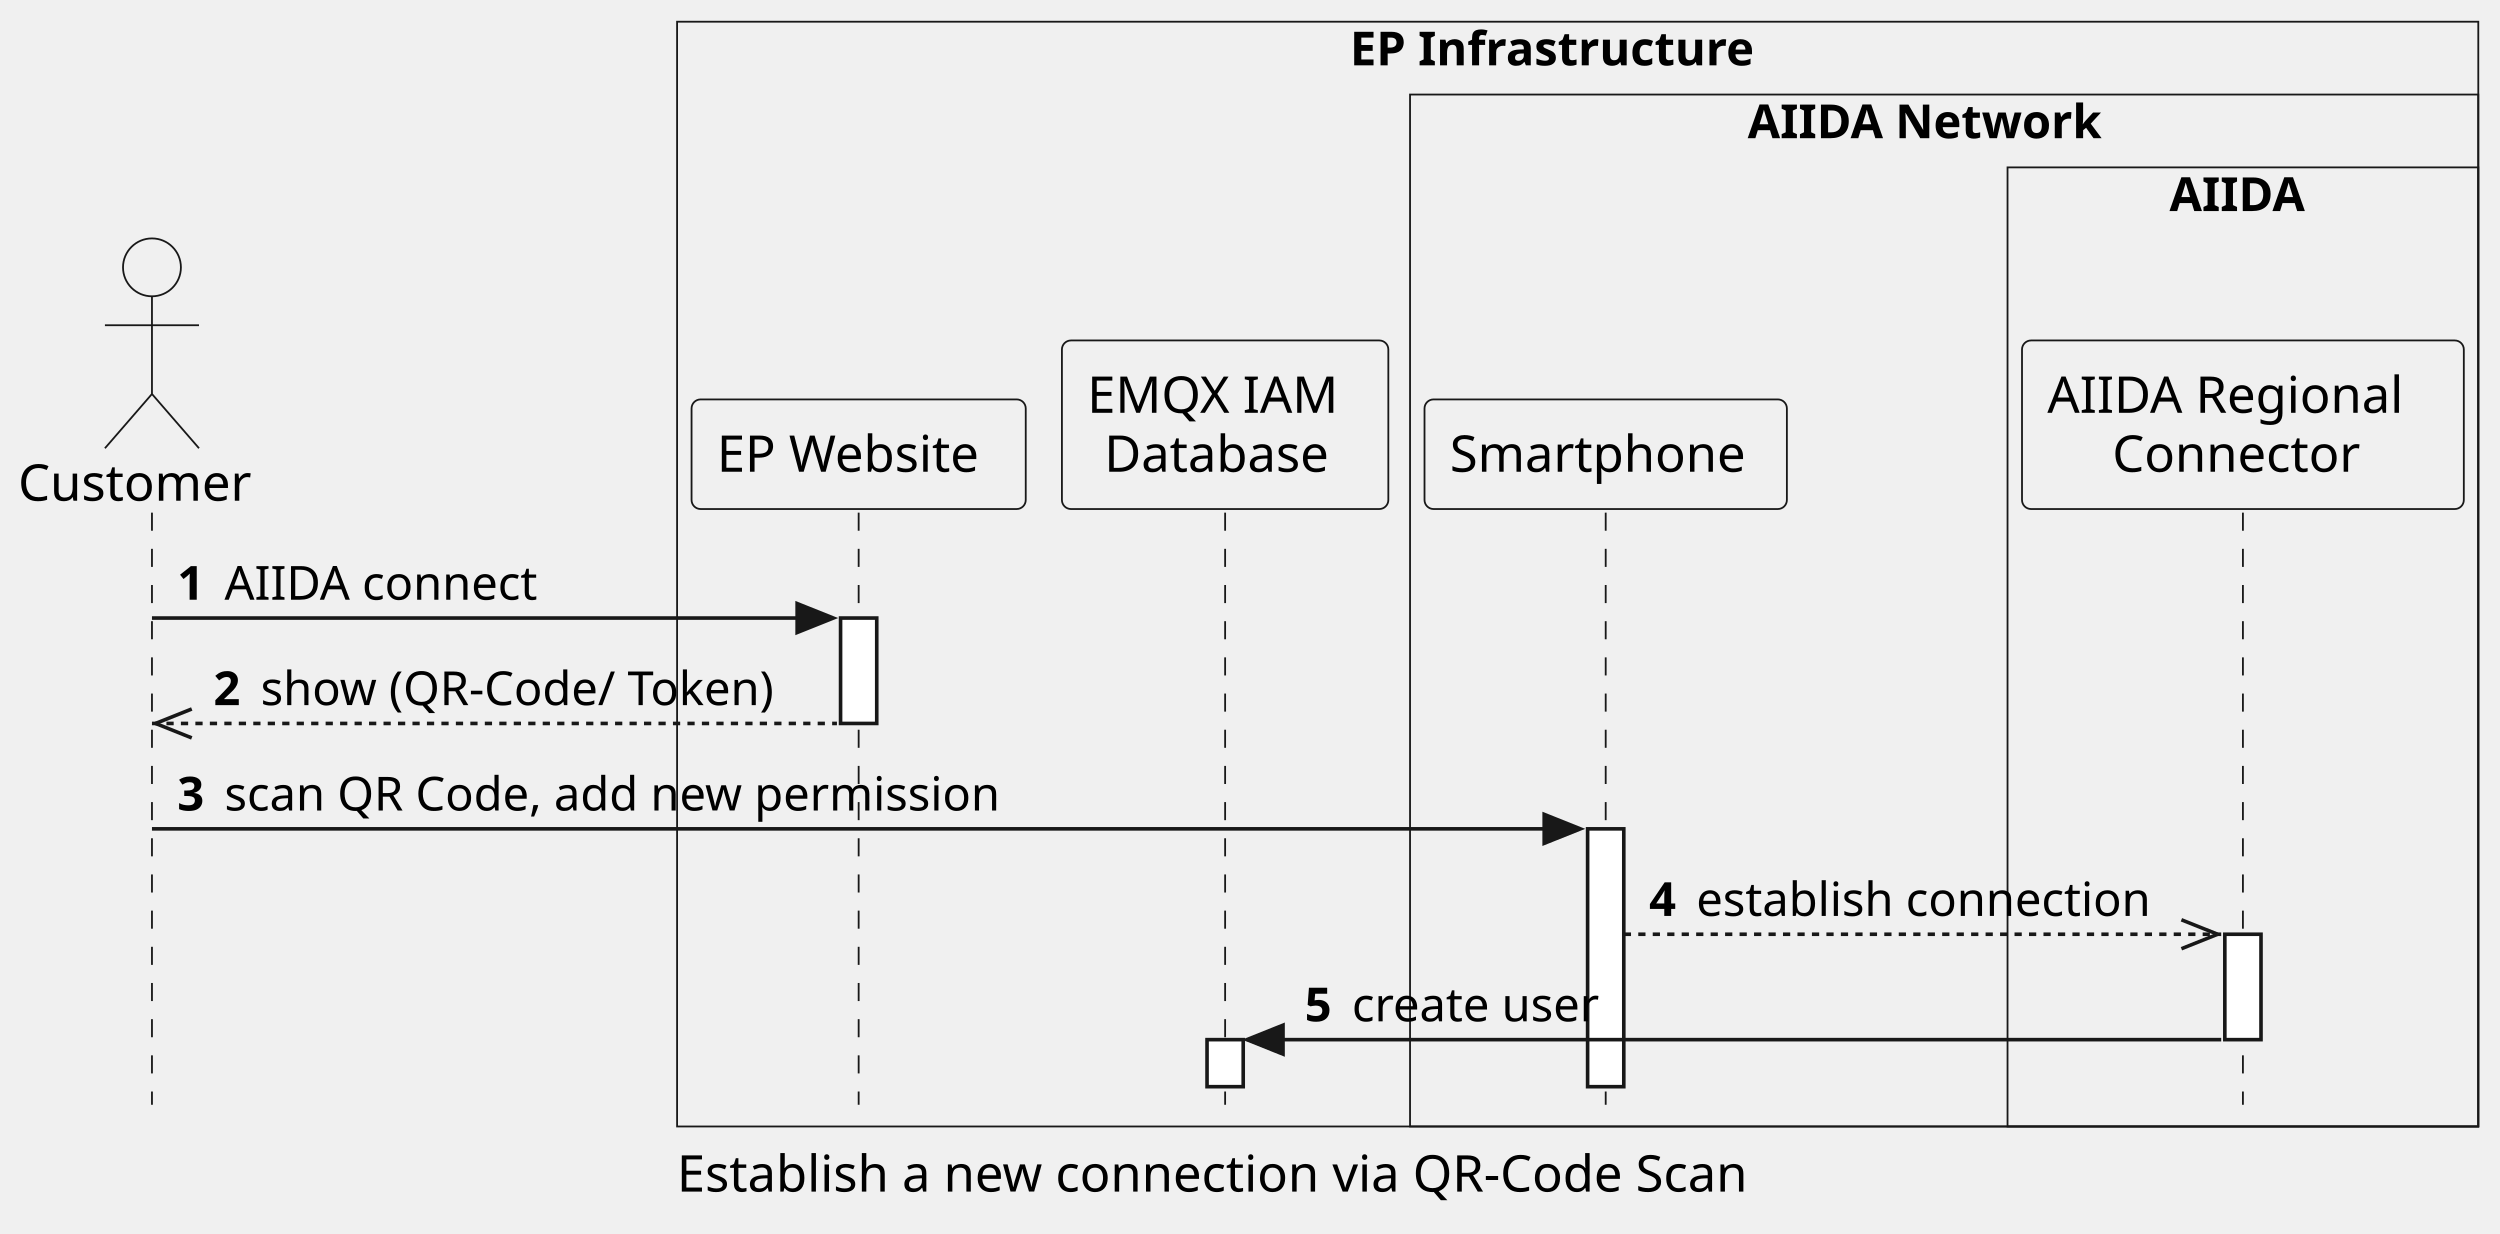
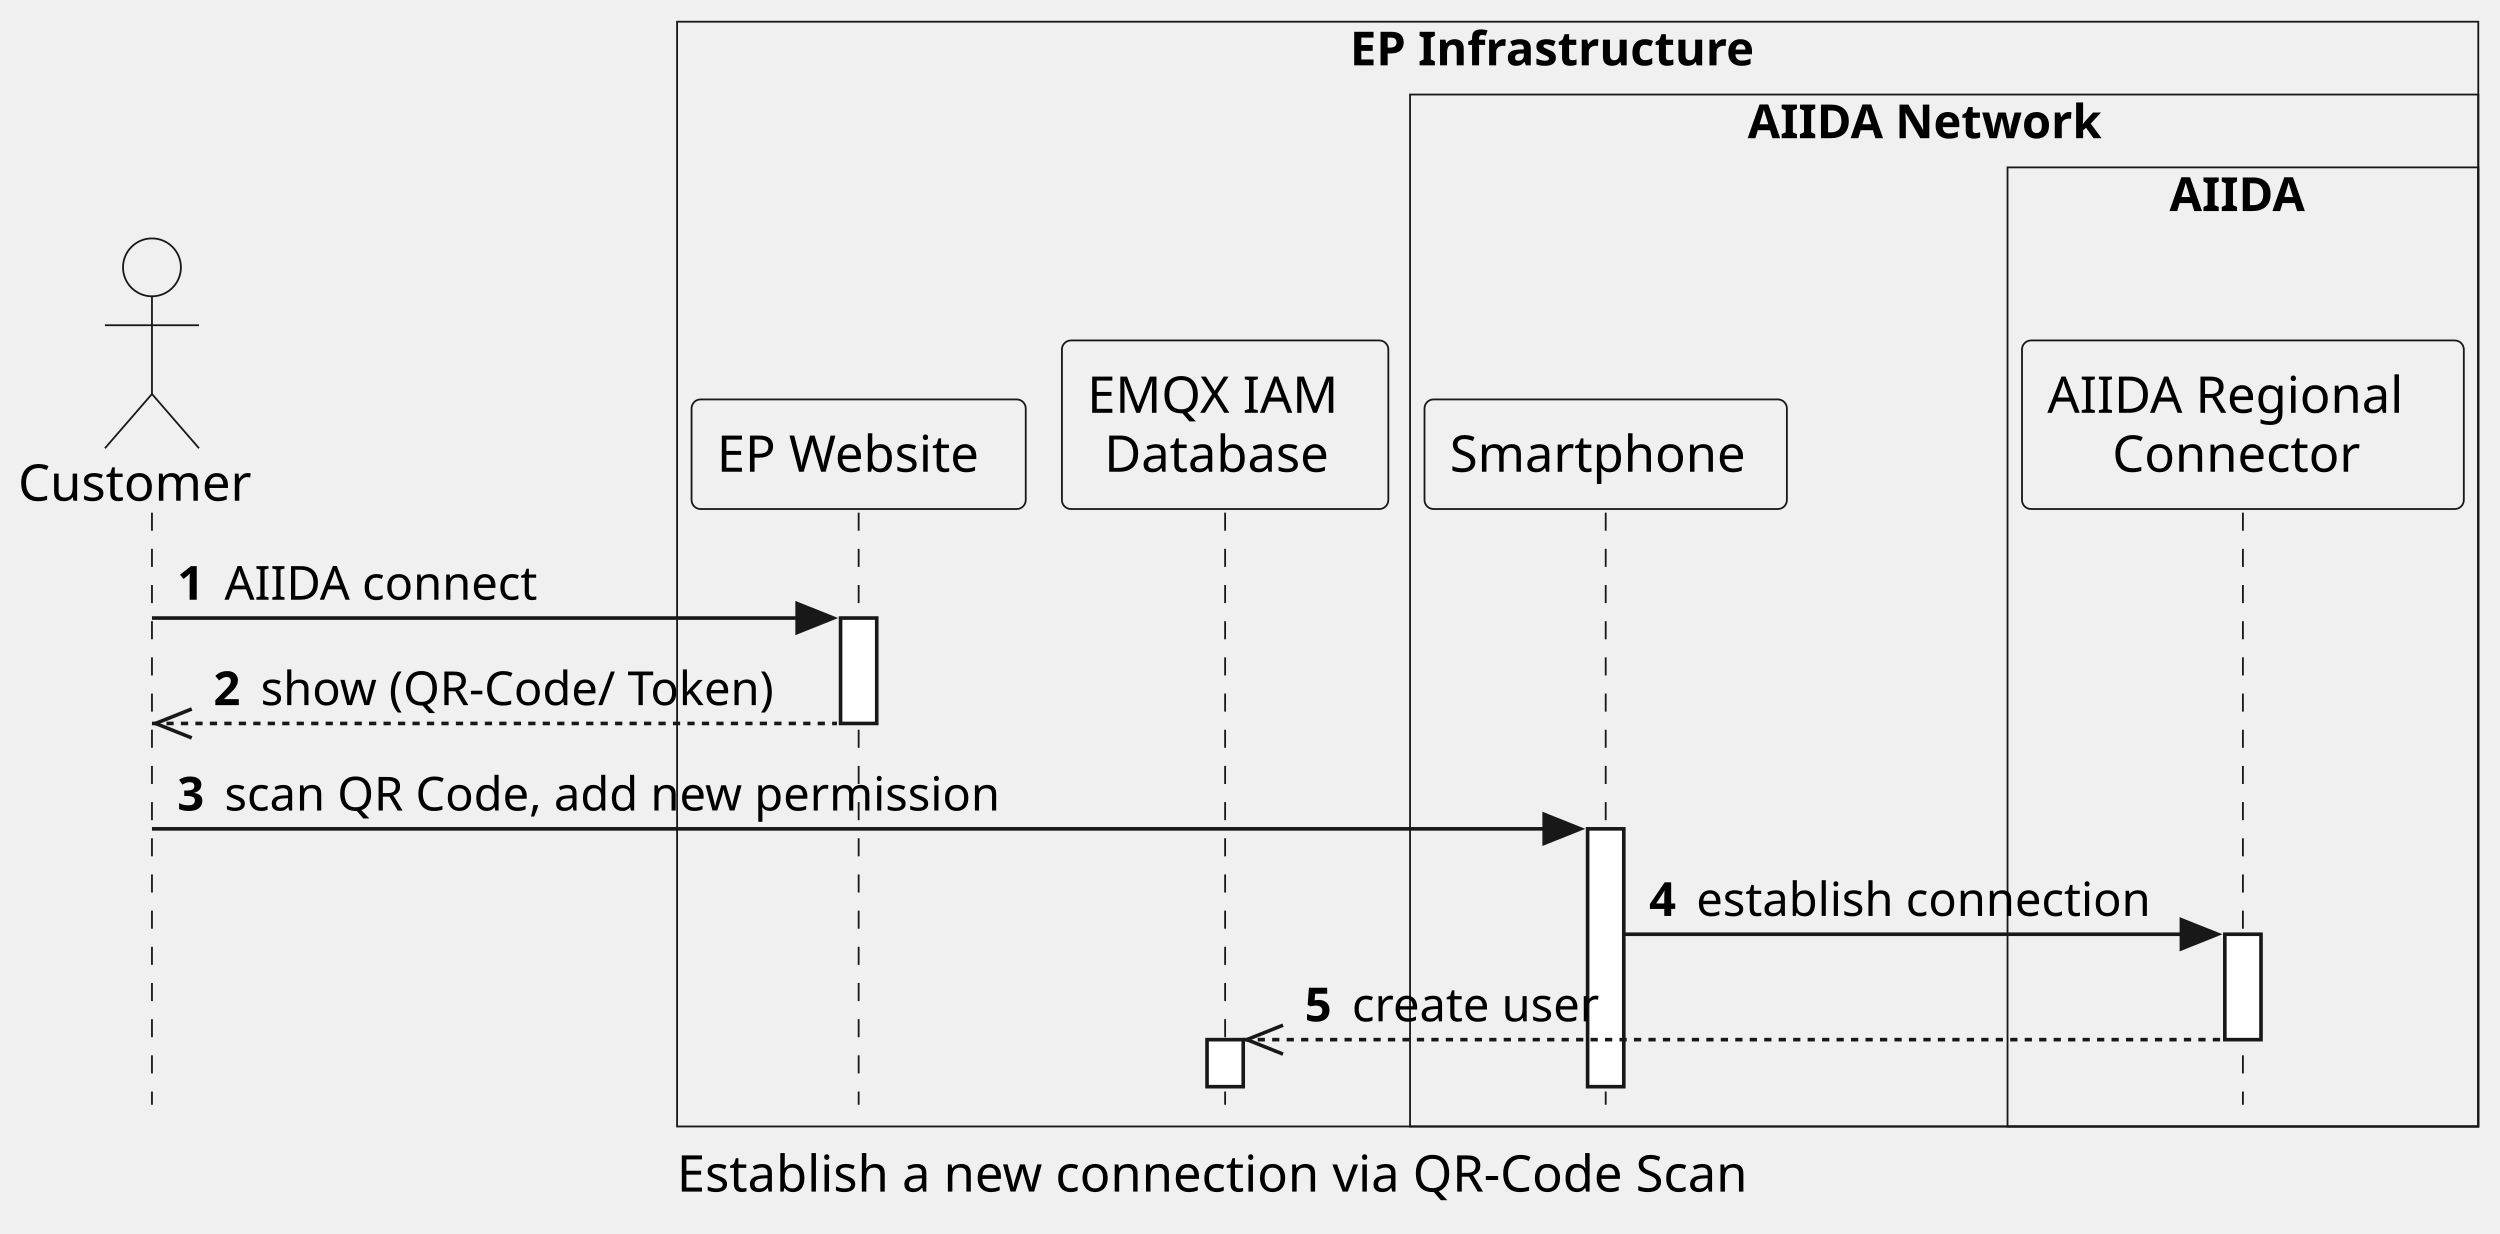
<svg xmlns="http://www.w3.org/2000/svg" contentStyleType="text/css" height="341px" preserveAspectRatio="none" style="width:691px;height:341px;background:#FFFFFF;" version="1.1" viewBox="0 0 691 341" width="691px" zoomAndPan="magnify">
  <defs />
  <g>
    <rect fill="none" height="305.359" style="stroke:#181818;stroke-width:0.5;" width="497.853" x="187.147" y="6" />
    <text fill="#000000" font-family="sans-serif" font-size="13" font-weight="bold" lengthAdjust="spacing" textLength="125.887" x="373.13" y="18.067">EP Infrastructure</text>
    <rect fill="none" height="285.227" style="stroke:#181818;stroke-width:0.5;" width="295.266" x="389.735" y="26.133" />
    <text fill="#000000" font-family="sans-serif" font-size="13" font-weight="bold" lengthAdjust="spacing" textLength="107.022" x="483.057" y="38.2">AIIDA Network</text>
    <rect fill="none" height="265.094" style="stroke:#181818;stroke-width:0.5;" width="130.117" x="554.883" y="46.266" />
    <text fill="#000000" font-family="sans-serif" font-size="13" font-weight="bold" lengthAdjust="spacing" textLength="40.587" x="599.648" y="58.333">AIIDA</text>
    <line style="stroke:#181818;stroke-width:0.5;stroke-dasharray:5.0,5.0;" x1="42.002" x2="42.002" y1="141.695" y2="305.359" />
    <line style="stroke:#181818;stroke-width:0.5;stroke-dasharray:5.0,5.0;" x1="237.331" x2="237.331" y1="141.695" y2="305.359" />
    <rect fill="#FFFFFF" height="29.133" style="stroke:#181818;stroke-width:1.0;" width="10" x="232.331" y="170.828" />
    <line style="stroke:#181818;stroke-width:0.5;stroke-dasharray:5.0,5.0;" x1="338.625" x2="338.625" y1="141.695" y2="305.359" />
    <rect fill="#FFFFFF" height="13" style="stroke:#181818;stroke-width:1.0;" width="10" x="333.625" y="287.359" />
    <line style="stroke:#181818;stroke-width:0.5;stroke-dasharray:5.0,5.0;" x1="443.815" x2="443.815" y1="141.695" y2="305.359" />
    <rect fill="#FFFFFF" height="71.266" style="stroke:#181818;stroke-width:1.0;" width="10" x="438.815" y="229.094" />
    <line style="stroke:#181818;stroke-width:0.5;stroke-dasharray:5.0,5.0;" x1="619.942" x2="619.942" y1="141.695" y2="305.359" />
    <rect fill="#FFFFFF" height="29.133" style="stroke:#181818;stroke-width:1.0;" width="10" x="614.942" y="258.227" />
    <text fill="#000000" font-family="sans-serif" font-size="14" lengthAdjust="spacing" textLength="68.004" x="5" y="138.394">Customer</text>
    <ellipse cx="42.002" cy="73.898" fill="none" rx="8" ry="8" style="stroke:#181818;stroke-width:0.5;" />
    <path d="M42.002,81.898 L42.002,108.898 M29.002,89.898 L55.002,89.898 M42.002,108.898 L29.002,123.898 M42.002,108.898 L55.002,123.898 " fill="none" style="stroke:#181818;stroke-width:0.5;" />
    <rect fill="none" height="30.297" rx="2.5" ry="2.5" style="stroke:#181818;stroke-width:0.5;" width="92.367" x="191.147" y="110.398" />
    <text fill="#000000" font-family="sans-serif" font-size="14" lengthAdjust="spacing" textLength="78.367" x="198.147" y="130.394">EP Website</text>
    <rect fill="none" height="46.594" rx="2.5" ry="2.5" style="stroke:#181818;stroke-width:0.5;" width="90.221" x="293.514" y="94.102" />
    <text fill="#000000" font-family="sans-serif" font-size="14" lengthAdjust="spacing" textLength="71.77" x="300.514" y="114.097">EMQX IAM</text>
    <text fill="#000000" font-family="sans-serif" font-size="14" lengthAdjust="spacing" textLength="66.801" x="305.224" y="130.394">Database</text>
    <rect fill="none" height="30.297" rx="2.5" ry="2.5" style="stroke:#181818;stroke-width:0.5;" width="100.16" x="393.735" y="110.398" />
    <text fill="#000000" font-family="sans-serif" font-size="14" lengthAdjust="spacing" textLength="86.16" x="400.735" y="130.394">Smartphone</text>
    <rect fill="none" height="46.594" rx="2.5" ry="2.5" style="stroke:#181818;stroke-width:0.5;" width="122.117" x="558.883" y="94.102" />
    <text fill="#000000" font-family="sans-serif" font-size="14" lengthAdjust="spacing" textLength="103.667" x="565.883" y="114.097">AIIDA Regional</text>
    <text fill="#000000" font-family="sans-serif" font-size="14" lengthAdjust="spacing" textLength="72.208" x="583.838" y="130.394">Connector</text>
    <polygon fill="#181818" points="220.331,166.828,230.331,170.828,220.331,174.828" style="stroke:#181818;stroke-width:1.0;" />
    <line style="stroke:#181818;stroke-width:1.0;" x1="42.002" x2="226.331" y1="170.828" y2="170.828" />
    <text fill="#000000" font-family="sans-serif" font-size="13" font-weight="bold" lengthAdjust="spacing" textLength="9.045" x="49.002" y="165.762">1</text>
    <text fill="#000000" font-family="sans-serif" font-size="13" lengthAdjust="spacing" textLength="91.419" x="62.047" y="165.762">AIIDA connect</text>
    <line style="stroke:#181818;stroke-width:1.0;" x1="43.002" x2="53.002" y1="199.961" y2="195.961" />
    <line style="stroke:#181818;stroke-width:1.0;" x1="43.002" x2="53.002" y1="199.961" y2="203.961" />
    <line style="stroke:#181818;stroke-width:1.0;stroke-dasharray:2.0,2.0;" x1="42.002" x2="231.331" y1="199.961" y2="199.961" />
    <text fill="#000000" font-family="sans-serif" font-size="13" font-weight="bold" lengthAdjust="spacing" textLength="9.045" x="59.002" y="194.895">2</text>
    <text fill="#000000" font-family="sans-serif" font-size="13" lengthAdjust="spacing" textLength="153.283" x="72.047" y="194.895">show (QR-Code/ Token)</text>
    <polygon fill="#181818" points="426.815,225.094,436.815,229.094,426.815,233.094" style="stroke:#181818;stroke-width:1.0;" />
    <line style="stroke:#181818;stroke-width:1.0;" x1="42.002" x2="432.815" y1="229.094" y2="229.094" />
    <text fill="#000000" font-family="sans-serif" font-size="13" font-weight="bold" lengthAdjust="spacing" textLength="9.045" x="49.002" y="224.028">3</text>
    <text fill="#000000" font-family="sans-serif" font-size="13" lengthAdjust="spacing" textLength="230.026" x="62.047" y="224.028">scan QR Code, add new permission</text>
-     <line style="stroke:#181818;stroke-width:1.0;" x1="612.942" x2="602.942" y1="258.227" y2="254.227" />
-     <line style="stroke:#181818;stroke-width:1.0;" x1="612.942" x2="602.942" y1="258.227" y2="262.227" />
-     <line style="stroke:#181818;stroke-width:1.0;stroke-dasharray:2.0,2.0;" x1="448.815" x2="613.942" y1="258.227" y2="258.227" />
+     <polygon fill="#181818" points="602.942,254.227,612.942,258.227,602.942,262.227" style="stroke:#181818;stroke-width:1.0;" />
+     <line style="stroke:#181818;stroke-width:1.0;" x1="448.815" x2="608.942" y1="258.227" y2="258.227" />
    <text fill="#000000" font-family="sans-serif" font-size="13" font-weight="bold" lengthAdjust="spacing" textLength="9.045" x="455.815" y="253.161">4</text>
    <text fill="#000000" font-family="sans-serif" font-size="13" lengthAdjust="spacing" textLength="134.082" x="468.86" y="253.161">establish connection</text>
-     <polygon fill="#181818" points="354.625,283.359,344.625,287.359,354.625,291.359" style="stroke:#181818;stroke-width:1.0;" />
-     <line style="stroke:#181818;stroke-width:1.0;" x1="348.625" x2="613.942" y1="287.359" y2="287.359" />
+     <line style="stroke:#181818;stroke-width:1.0;" x1="344.625" x2="354.625" y1="287.359" y2="283.359" />
+     <line style="stroke:#181818;stroke-width:1.0;" x1="344.625" x2="354.625" y1="287.359" y2="291.359" />
+     <line style="stroke:#181818;stroke-width:1.0;stroke-dasharray:2.0,2.0;" x1="343.625" x2="613.942" y1="287.359" y2="287.359" />
    <text fill="#000000" font-family="sans-serif" font-size="13" font-weight="bold" lengthAdjust="spacing" textLength="9.045" x="360.625" y="282.293">5</text>
    <text fill="#000000" font-family="sans-serif" font-size="13" lengthAdjust="spacing" textLength="74.039" x="373.67" y="282.293">create user</text>
    <text fill="#000000" font-family="sans-serif" font-size="14" lengthAdjust="spacing" textLength="320.824" x="187.088" y="329.354">Establish a new connection via QR-Code Scan</text>
  </g>
</svg>
